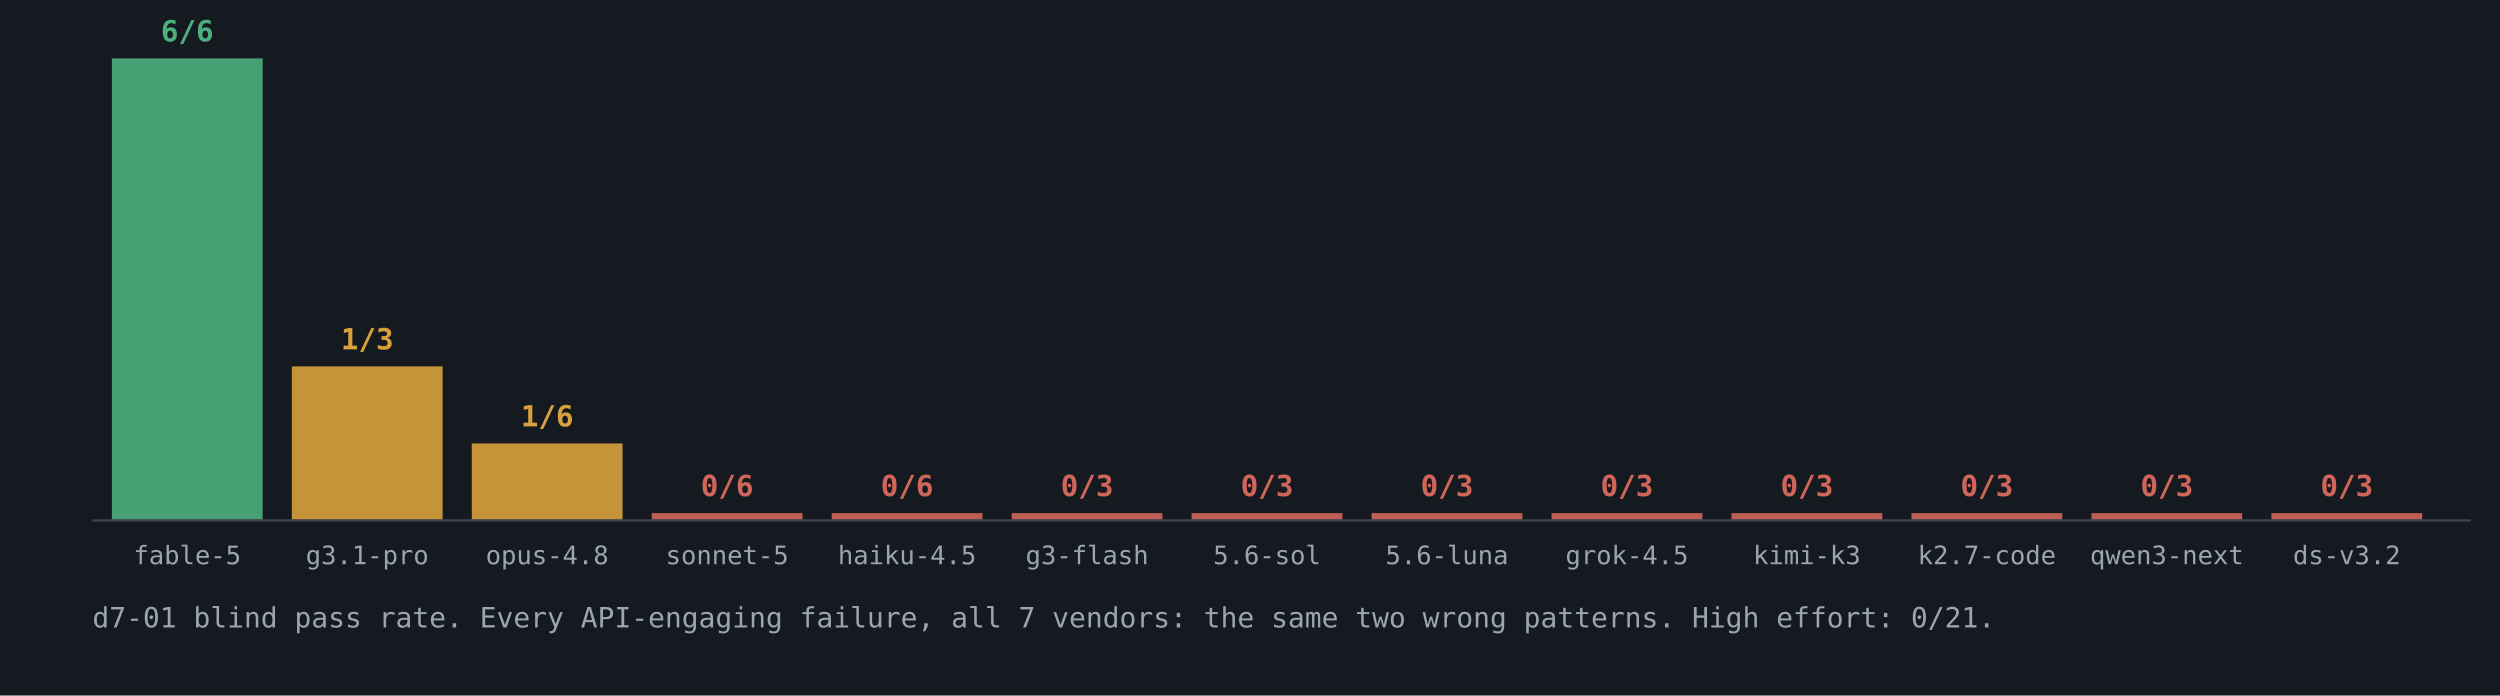
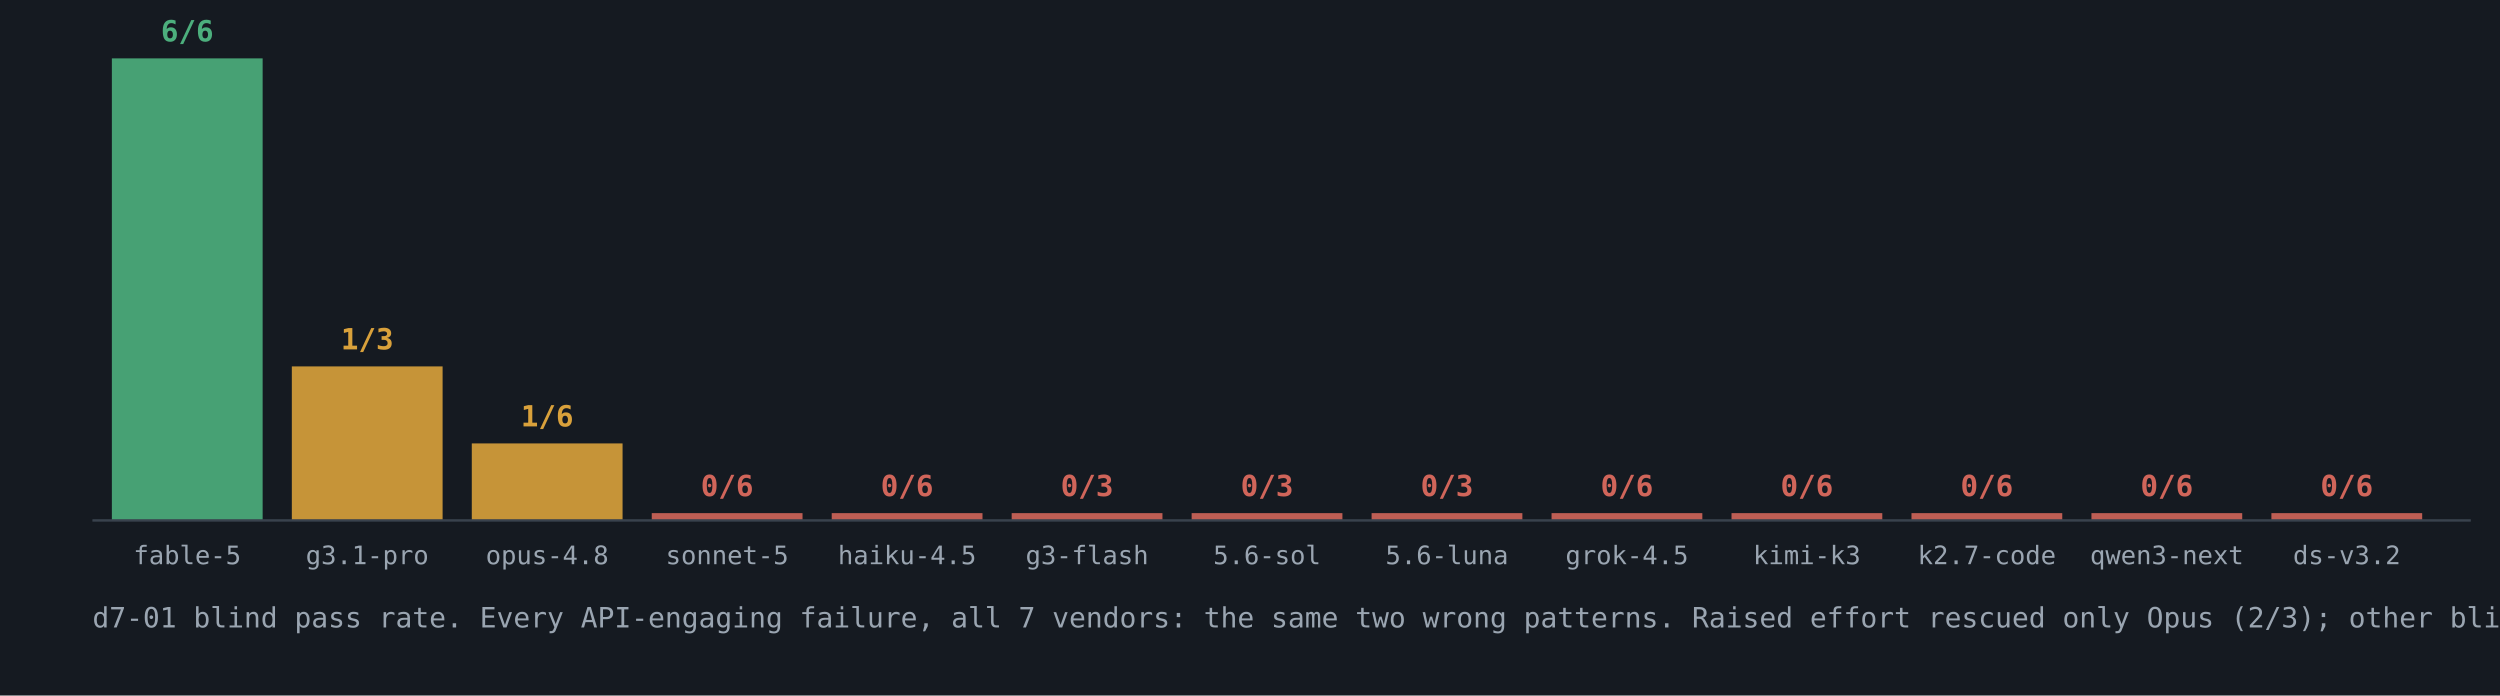
<svg xmlns="http://www.w3.org/2000/svg" width="1028" height="286" viewBox="0 0 1028 286" font-family="ui-monospace,'SF Mono','Cascadia Code',Menlo,Consolas,monospace">
  <rect width="1028" height="286" fill="#151A21" />
  <rect x="46" y="24.0" width="62" height="190.0" fill="#4CAF7D" opacity="0.9" />
  <text x="77.0" y="17.0" font-size="12" fill="#4CAF7D" text-anchor="middle" font-weight="bold">6/6</text>
  <text x="77.0" y="232" font-size="10.5" fill="#9AA5B1" text-anchor="middle" font-weight="normal">fable-5</text>
  <rect x="120" y="150.667" width="62" height="63.333" fill="#D9A13B" opacity="0.9" />
  <text x="151.0" y="143.667" font-size="12" fill="#D9A13B" text-anchor="middle" font-weight="bold">1/3</text>
  <text x="151.0" y="232" font-size="10.5" fill="#9AA5B1" text-anchor="middle" font-weight="normal">g3.1-pro</text>
  <rect x="194" y="182.333" width="62" height="31.667" fill="#D9A13B" opacity="0.9" />
  <text x="225.0" y="175.333" font-size="12" fill="#D9A13B" text-anchor="middle" font-weight="bold">1/6</text>
  <text x="225.0" y="232" font-size="10.5" fill="#9AA5B1" text-anchor="middle" font-weight="normal">opus-4.8</text>
  <rect x="268" y="211" width="62" height="3" fill="#D0655A" opacity="0.9" />
  <text x="299.0" y="204" font-size="12" fill="#D0655A" text-anchor="middle" font-weight="bold">0/6</text>
  <text x="299.0" y="232" font-size="10.5" fill="#9AA5B1" text-anchor="middle" font-weight="normal">sonnet-5</text>
  <rect x="342" y="211" width="62" height="3" fill="#D0655A" opacity="0.9" />
  <text x="373.0" y="204" font-size="12" fill="#D0655A" text-anchor="middle" font-weight="bold">0/6</text>
  <text x="373.0" y="232" font-size="10.5" fill="#9AA5B1" text-anchor="middle" font-weight="normal">haiku-4.5</text>
  <rect x="416" y="211" width="62" height="3" fill="#D0655A" opacity="0.9" />
  <text x="447.0" y="204" font-size="12" fill="#D0655A" text-anchor="middle" font-weight="bold">0/3</text>
  <text x="447.0" y="232" font-size="10.5" fill="#9AA5B1" text-anchor="middle" font-weight="normal">g3-flash</text>
  <rect x="490" y="211" width="62" height="3" fill="#D0655A" opacity="0.9" />
  <text x="521.0" y="204" font-size="12" fill="#D0655A" text-anchor="middle" font-weight="bold">0/3</text>
  <text x="521.0" y="232" font-size="10.5" fill="#9AA5B1" text-anchor="middle" font-weight="normal">5.6-sol</text>
  <rect x="564" y="211" width="62" height="3" fill="#D0655A" opacity="0.9" />
  <text x="595.0" y="204" font-size="12" fill="#D0655A" text-anchor="middle" font-weight="bold">0/3</text>
  <text x="595.0" y="232" font-size="10.5" fill="#9AA5B1" text-anchor="middle" font-weight="normal">5.6-luna</text>
  <rect x="638" y="211" width="62" height="3" fill="#D0655A" opacity="0.9" />
-   <text x="669.0" y="204" font-size="12" fill="#D0655A" text-anchor="middle" font-weight="bold">0/3</text>
+   <text x="669.0" y="204" font-size="12" fill="#D0655A" text-anchor="middle" font-weight="bold">0/6</text>
  <text x="669.0" y="232" font-size="10.5" fill="#9AA5B1" text-anchor="middle" font-weight="normal">grok-4.5</text>
  <rect x="712" y="211" width="62" height="3" fill="#D0655A" opacity="0.9" />
-   <text x="743.0" y="204" font-size="12" fill="#D0655A" text-anchor="middle" font-weight="bold">0/3</text>
+   <text x="743.0" y="204" font-size="12" fill="#D0655A" text-anchor="middle" font-weight="bold">0/6</text>
  <text x="743.0" y="232" font-size="10.5" fill="#9AA5B1" text-anchor="middle" font-weight="normal">kimi-k3</text>
  <rect x="786" y="211" width="62" height="3" fill="#D0655A" opacity="0.9" />
-   <text x="817.0" y="204" font-size="12" fill="#D0655A" text-anchor="middle" font-weight="bold">0/3</text>
+   <text x="817.0" y="204" font-size="12" fill="#D0655A" text-anchor="middle" font-weight="bold">0/6</text>
  <text x="817.0" y="232" font-size="10.5" fill="#9AA5B1" text-anchor="middle" font-weight="normal">k2.7-code</text>
  <rect x="860" y="211" width="62" height="3" fill="#D0655A" opacity="0.9" />
-   <text x="891.0" y="204" font-size="12" fill="#D0655A" text-anchor="middle" font-weight="bold">0/3</text>
+   <text x="891.0" y="204" font-size="12" fill="#D0655A" text-anchor="middle" font-weight="bold">0/6</text>
  <text x="891.0" y="232" font-size="10.5" fill="#9AA5B1" text-anchor="middle" font-weight="normal">qwen3-next</text>
  <rect x="934" y="211" width="62" height="3" fill="#D0655A" opacity="0.9" />
-   <text x="965.0" y="204" font-size="12" fill="#D0655A" text-anchor="middle" font-weight="bold">0/3</text>
+   <text x="965.0" y="204" font-size="12" fill="#D0655A" text-anchor="middle" font-weight="bold">0/6</text>
  <text x="965.0" y="232" font-size="10.5" fill="#9AA5B1" text-anchor="middle" font-weight="normal">ds-v3.2</text>
  <line x1="38" y1="214" x2="1016" y2="214" stroke="#39424D" />
-   <text x="38" y="258" font-size="11.5" fill="#9AA5B1" text-anchor="start" font-weight="normal">d7-01 blind pass rate. Every API-engaging failure, all 7 vendors: the same two wrong patterns. High effort: 0/21.</text>
+   <text x="38" y="258" font-size="11.5" fill="#9AA5B1" text-anchor="start" font-weight="normal">d7-01 blind pass rate. Every API-engaging failure, all 7 vendors: the same two wrong patterns. Raised effort rescued only Opus (2/3); other blind-failers 0/24.</text>
</svg>
